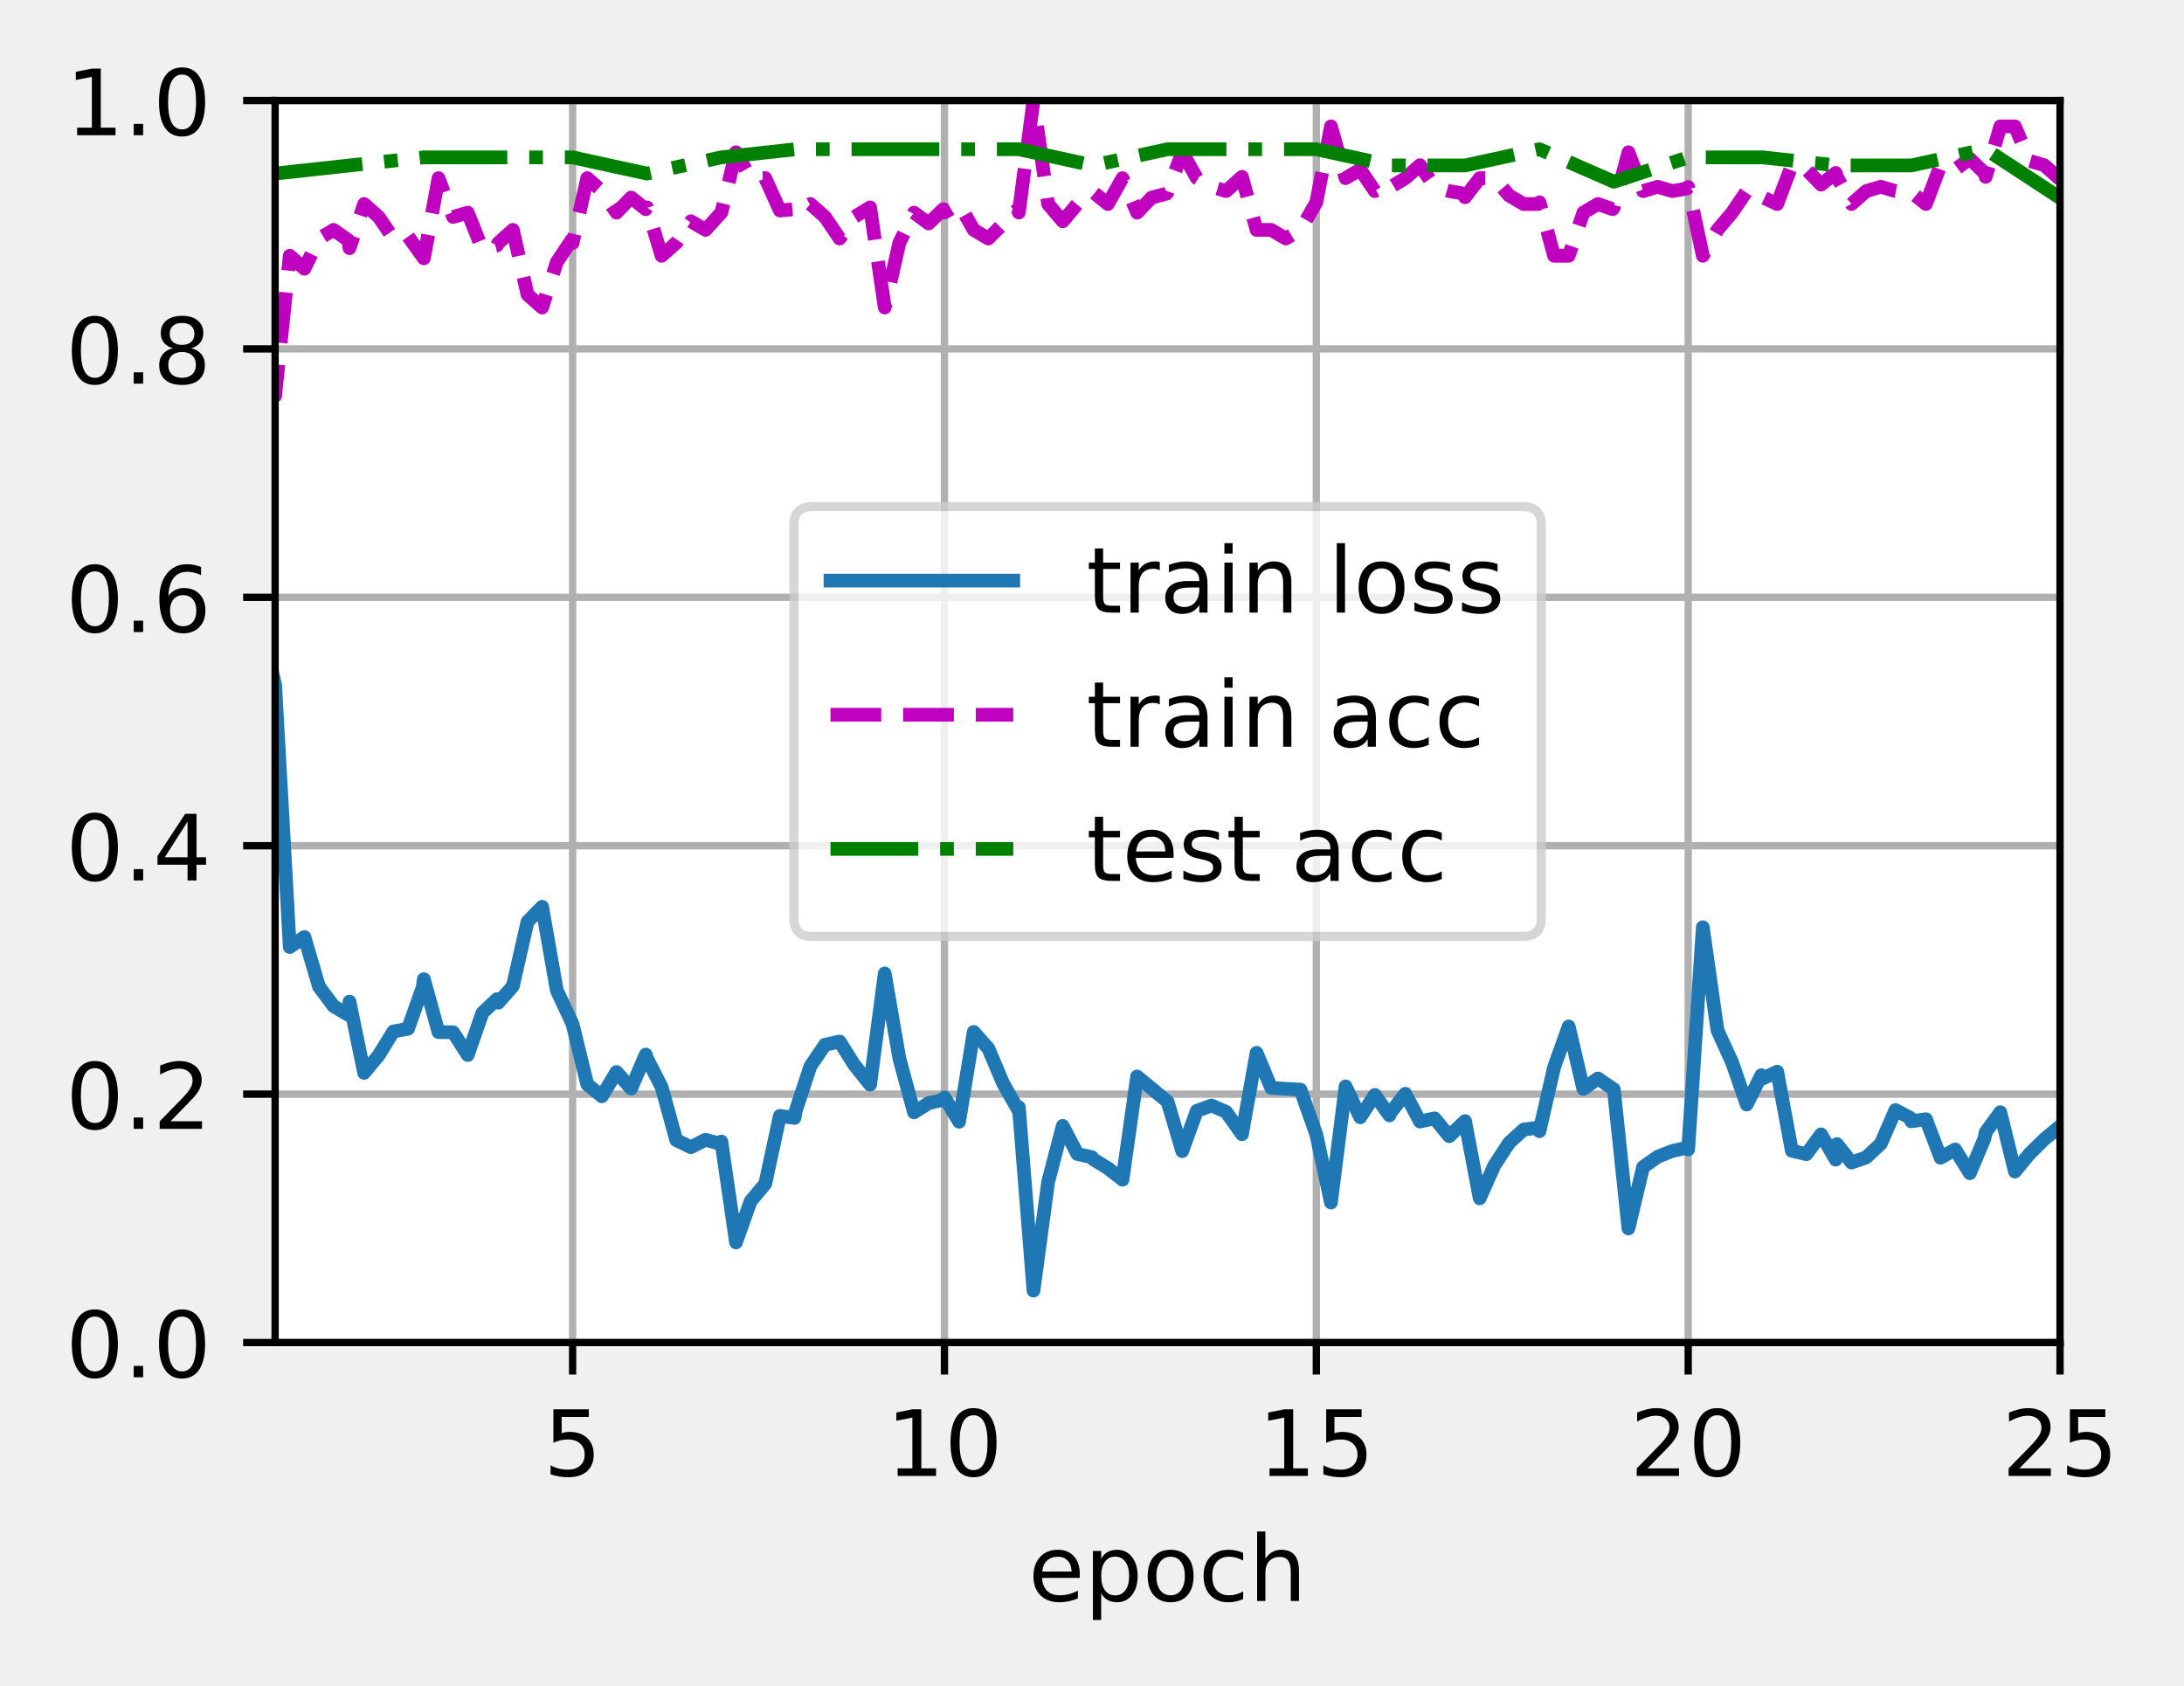
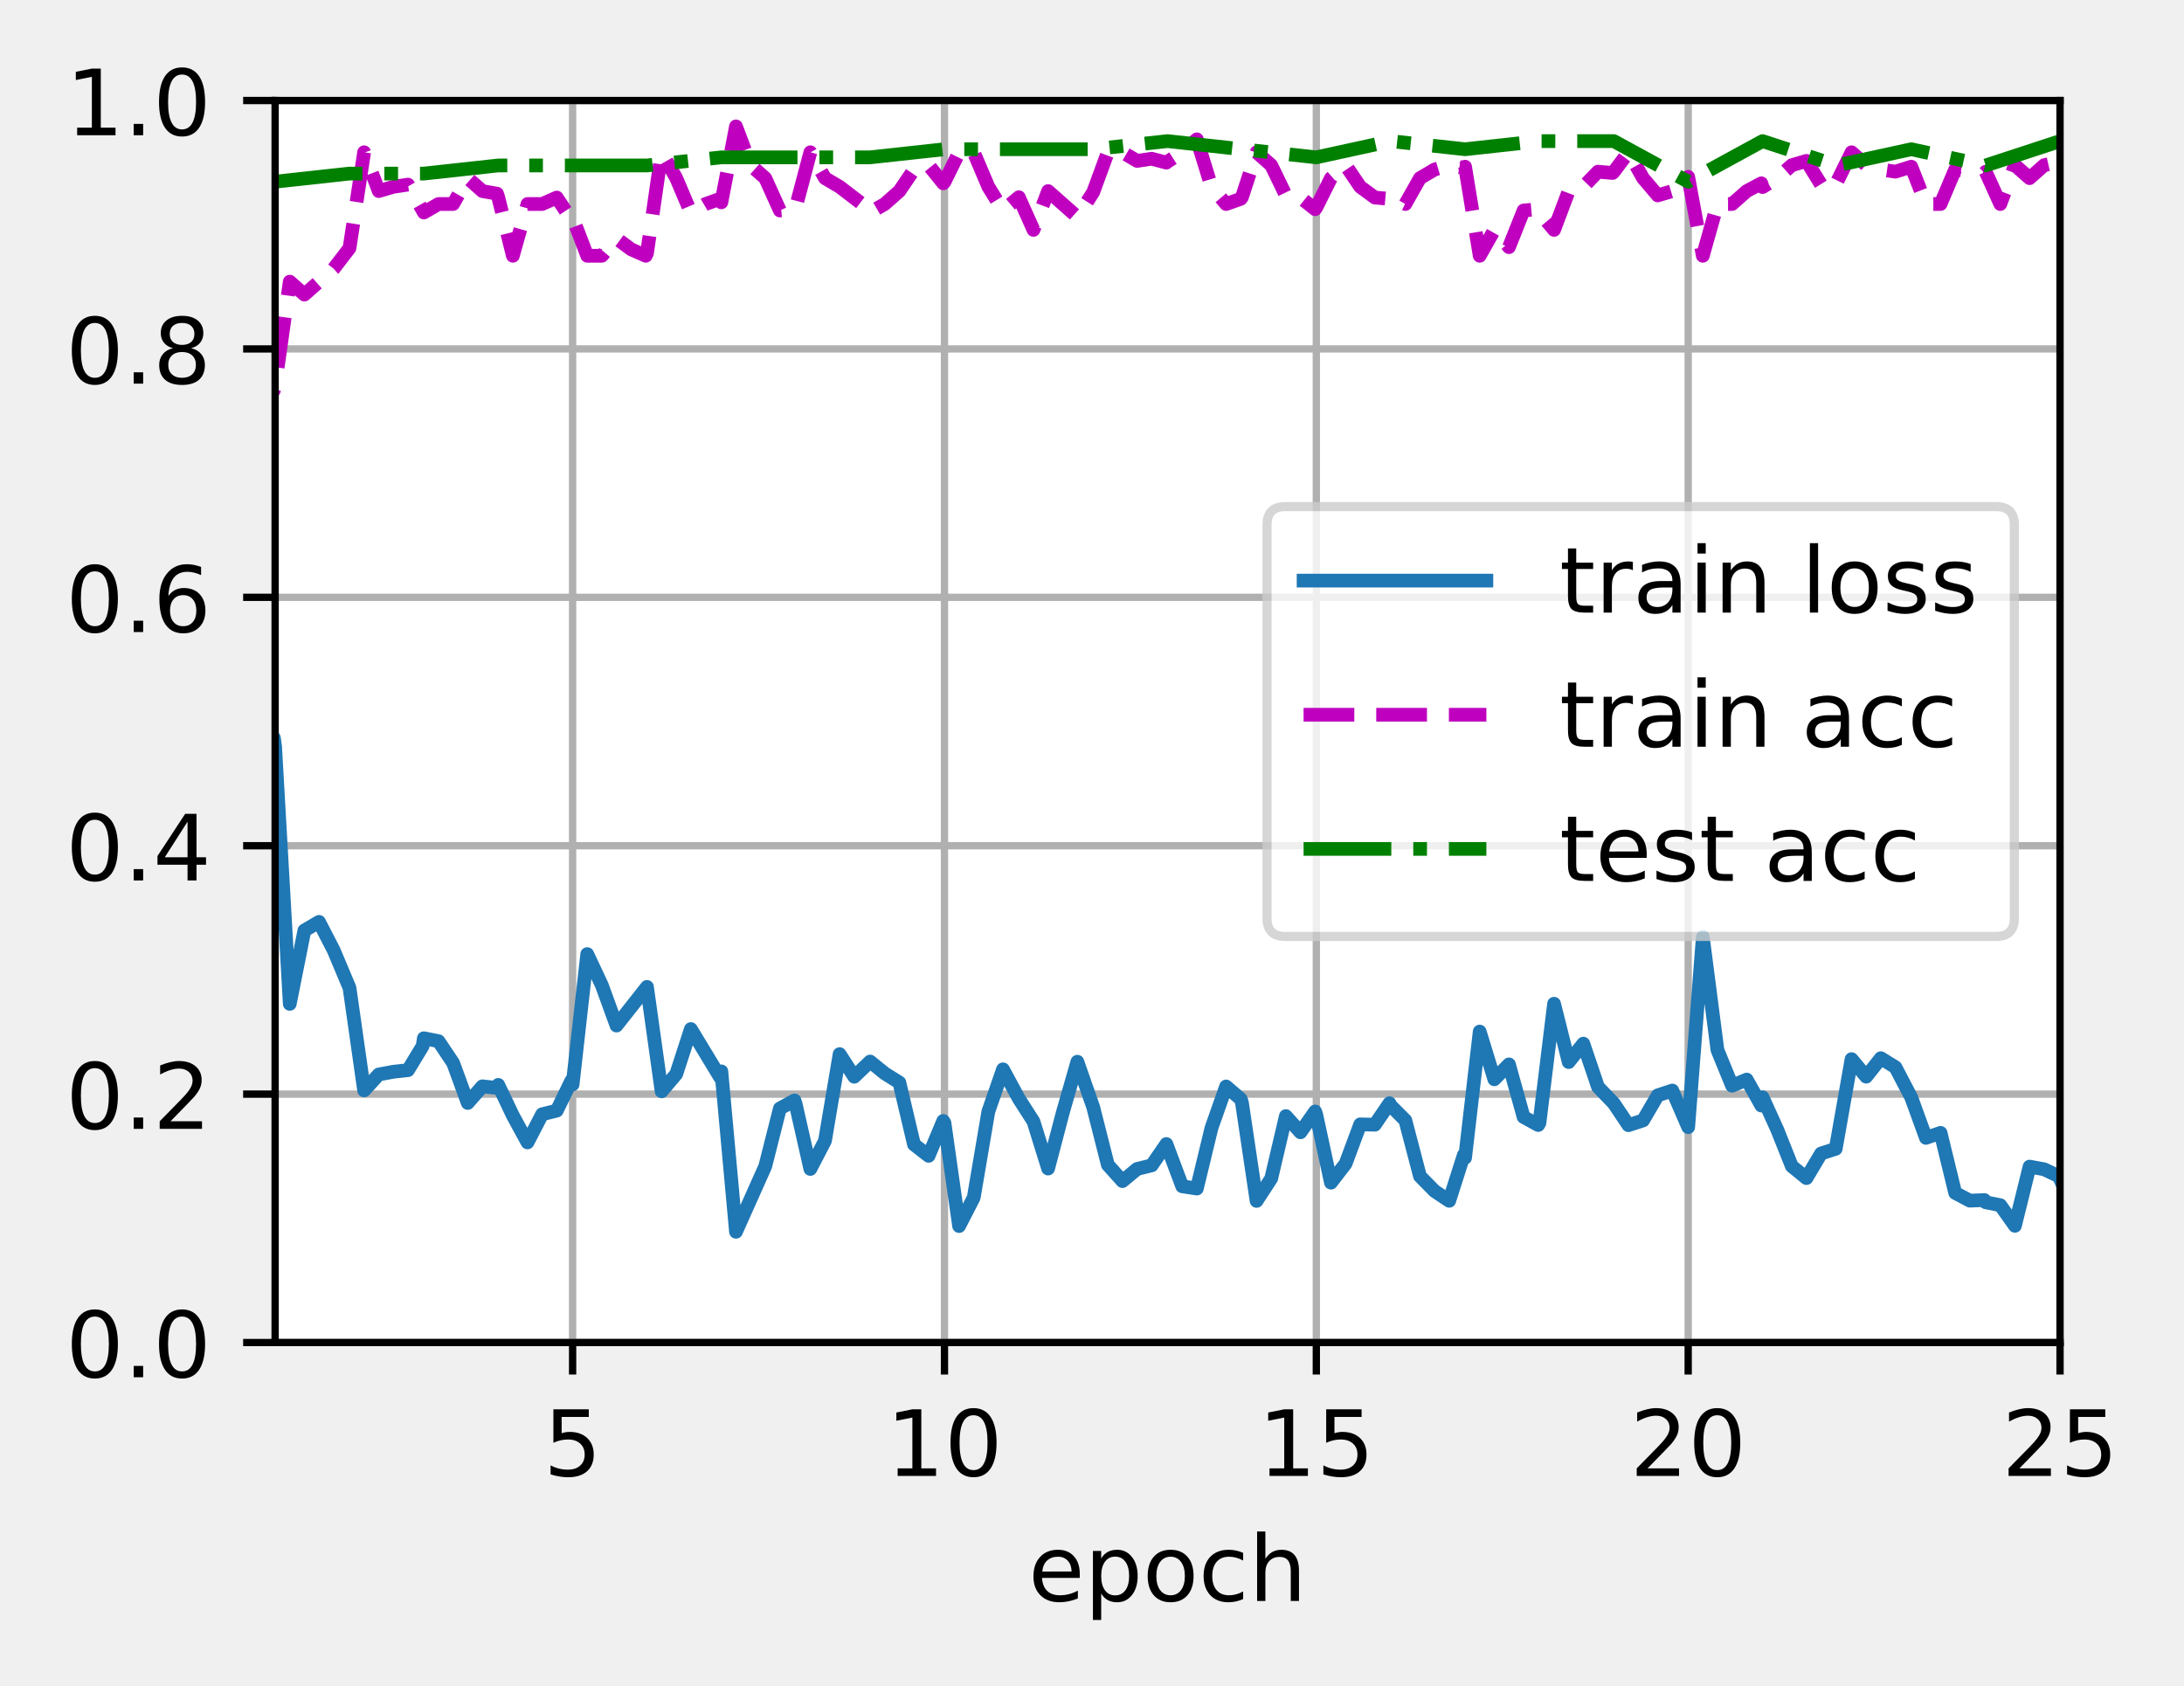
<svg xmlns="http://www.w3.org/2000/svg" xmlns:xlink="http://www.w3.org/1999/xlink" height="184.455pt" version="1.1" viewBox="0 0 238.966 184.455" width="238.966pt">
  <defs>
    <style type="text/css">*{stroke-linecap:butt;stroke-linejoin:round;}</style>
  </defs>
  <g id="figure_1">
    <g id="patch_1">
      <path d="M 0 184.455  L 238.966 184.455  L 238.966 -0  L 0 -0  z " style="fill:none;" />
    </g>
    <g id="axes_1">
      <g id="patch_2">
        <path d="M 30.103 146.899  L 225.403 146.899  L 225.403 10.999  L 30.103 10.999  z " style="fill:#ffffff;" />
      </g>
      <g id="matplotlib.axis_1">
        <g id="xtick_1">
          <g id="line2d_1">
-             <path clip-path="url(#p5c695748dc)" d="M 62.653 146.899  L 62.653 10.999  " style="fill:none;stroke:#b0b0b0;stroke-linecap:square;stroke-width:0.8;" />
+             <path clip-path="url(#pb4246e6ce4)" d="M 62.653 146.899  L 62.653 10.999  " style="fill:none;stroke:#b0b0b0;stroke-linecap:square;stroke-width:0.8;" />
          </g>
          <g id="line2d_2">
            <defs>
-               <path d="M 0 0  L 0 3.5  " id="mc277e2c620" style="stroke:#000000;stroke-width:0.8;" />
+               <path d="M 0 0  L 0 3.5  " id="mc4b4142584" style="stroke:#000000;stroke-width:0.8;" />
            </defs>
            <g>
-               <use style="stroke:#000000;stroke-width:0.8;" x="62.653" xlink:href="#mc277e2c620" y="146.899" />
+               <use style="stroke:#000000;stroke-width:0.8;" x="62.653" xlink:href="#mc4b4142584" y="146.899" />
            </g>
          </g>
          <g id="text_1">
            <g transform="translate(59.47187 161.4977)scale(0.1 -0.1)">
              <defs>
                <path d="M 691 4666  L 3169 4666  L 3169 4134  L 1269 4134  L 1269 2991  Q 1406 3038 1543 3061  Q 1681 3084 1819 3084  Q 2600 3084 3056 2656  Q 3513 2228 3513 1497  Q 3513 744 3044 326  Q 2575 -91 1722 -91  Q 1428 -91 1123 -41  Q 819 9 494 109  L 494 744  Q 775 591 1075 516  Q 1375 441 1709 441  Q 2250 441 2565 725  Q 2881 1009 2881 1497  Q 2881 1984 2565 2268  Q 2250 2553 1709 2553  Q 1456 2553 1204 2497  Q 953 2441 691 2322  L 691 4666  z " id="DejaVuSans-35" transform="scale(0.015625)" />
              </defs>
              <use xlink:href="#DejaVuSans-35" />
            </g>
          </g>
        </g>
        <g id="xtick_2">
          <g id="line2d_3">
-             <path clip-path="url(#p5c695748dc)" d="M 103.341 146.899  L 103.341 10.999  " style="fill:none;stroke:#b0b0b0;stroke-linecap:square;stroke-width:0.8;" />
+             <path clip-path="url(#pb4246e6ce4)" d="M 103.341 146.899  L 103.341 10.999  " style="fill:none;stroke:#b0b0b0;stroke-linecap:square;stroke-width:0.8;" />
          </g>
          <g id="line2d_4">
            <g>
-               <use style="stroke:#000000;stroke-width:0.8;" x="103.341" xlink:href="#mc277e2c620" y="146.899" />
+               <use style="stroke:#000000;stroke-width:0.8;" x="103.341" xlink:href="#mc4b4142584" y="146.899" />
            </g>
          </g>
          <g id="text_2">
            <g transform="translate(96.97813 161.4977)scale(0.1 -0.1)">
              <defs>
                <path d="M 794 531  L 1825 531  L 1825 4091  L 703 3866  L 703 4441  L 1819 4666  L 2450 4666  L 2450 531  L 3481 531  L 3481 0  L 794 0  L 794 531  z " id="DejaVuSans-31" transform="scale(0.015625)" />
                <path d="M 2034 4250  Q 1547 4250 1301 3770  Q 1056 3291 1056 2328  Q 1056 1369 1301 889  Q 1547 409 2034 409  Q 2525 409 2770 889  Q 3016 1369 3016 2328  Q 3016 3291 2770 3770  Q 2525 4250 2034 4250  z M 2034 4750  Q 2819 4750 3233 4129  Q 3647 3509 3647 2328  Q 3647 1150 3233 529  Q 2819 -91 2034 -91  Q 1250 -91 836 529  Q 422 1150 422 2328  Q 422 3509 836 4129  Q 1250 4750 2034 4750  z " id="DejaVuSans-30" transform="scale(0.015625)" />
              </defs>
              <use xlink:href="#DejaVuSans-31" />
              <use x="63.623" xlink:href="#DejaVuSans-30" />
            </g>
          </g>
        </g>
        <g id="xtick_3">
          <g id="line2d_5">
-             <path clip-path="url(#p5c695748dc)" d="M 144.028 146.899  L 144.028 10.999  " style="fill:none;stroke:#b0b0b0;stroke-linecap:square;stroke-width:0.8;" />
+             <path clip-path="url(#pb4246e6ce4)" d="M 144.028 146.899  L 144.028 10.999  " style="fill:none;stroke:#b0b0b0;stroke-linecap:square;stroke-width:0.8;" />
          </g>
          <g id="line2d_6">
            <g>
-               <use style="stroke:#000000;stroke-width:0.8;" x="144.028" xlink:href="#mc277e2c620" y="146.899" />
+               <use style="stroke:#000000;stroke-width:0.8;" x="144.028" xlink:href="#mc4b4142584" y="146.899" />
            </g>
          </g>
          <g id="text_3">
            <g transform="translate(137.6656 161.4977)scale(0.1 -0.1)">
              <use xlink:href="#DejaVuSans-31" />
              <use x="63.623" xlink:href="#DejaVuSans-35" />
            </g>
          </g>
        </g>
        <g id="xtick_4">
          <g id="line2d_7">
-             <path clip-path="url(#p5c695748dc)" d="M 184.716 146.899  L 184.716 10.999  " style="fill:none;stroke:#b0b0b0;stroke-linecap:square;stroke-width:0.8;" />
+             <path clip-path="url(#pb4246e6ce4)" d="M 184.716 146.899  L 184.716 10.999  " style="fill:none;stroke:#b0b0b0;stroke-linecap:square;stroke-width:0.8;" />
          </g>
          <g id="line2d_8">
            <g>
-               <use style="stroke:#000000;stroke-width:0.8;" x="184.716" xlink:href="#mc277e2c620" y="146.899" />
+               <use style="stroke:#000000;stroke-width:0.8;" x="184.716" xlink:href="#mc4b4142584" y="146.899" />
            </g>
          </g>
          <g id="text_4">
            <g transform="translate(178.3531 161.4977)scale(0.1 -0.1)">
              <defs>
                <path d="M 1228 531  L 3431 531  L 3431 0  L 469 0  L 469 531  Q 828 903 1448 1529  Q 2069 2156 2228 2338  Q 2531 2678 2651 2914  Q 2772 3150 2772 3378  Q 2772 3750 2511 3984  Q 2250 4219 1831 4219  Q 1534 4219 1204 4116  Q 875 4013 500 3803  L 500 4441  Q 881 4594 1212 4672  Q 1544 4750 1819 4750  Q 2544 4750 2975 4387  Q 3406 4025 3406 3419  Q 3406 3131 3298 2873  Q 3191 2616 2906 2266  Q 2828 2175 2409 1742  Q 1991 1309 1228 531  z " id="DejaVuSans-32" transform="scale(0.015625)" />
              </defs>
              <use xlink:href="#DejaVuSans-32" />
              <use x="63.623" xlink:href="#DejaVuSans-30" />
            </g>
          </g>
        </g>
        <g id="xtick_5">
          <g id="line2d_9">
-             <path clip-path="url(#p5c695748dc)" d="M 225.403 146.899  L 225.403 10.999  " style="fill:none;stroke:#b0b0b0;stroke-linecap:square;stroke-width:0.8;" />
+             <path clip-path="url(#pb4246e6ce4)" d="M 225.403 146.899  L 225.403 10.999  " style="fill:none;stroke:#b0b0b0;stroke-linecap:square;stroke-width:0.8;" />
          </g>
          <g id="line2d_10">
            <g>
-               <use style="stroke:#000000;stroke-width:0.8;" x="225.403" xlink:href="#mc277e2c620" y="146.899" />
+               <use style="stroke:#000000;stroke-width:0.8;" x="225.403" xlink:href="#mc4b4142584" y="146.899" />
            </g>
          </g>
          <g id="text_5">
            <g transform="translate(219.0406 161.4977)scale(0.1 -0.1)">
              <use xlink:href="#DejaVuSans-32" />
              <use x="63.623" xlink:href="#DejaVuSans-35" />
            </g>
          </g>
        </g>
        <g id="text_6">
          <g transform="translate(112.525 175.1758)scale(0.1 -0.1)">
            <defs>
              <path d="M 3597 1894  L 3597 1613  L 953 1613  Q 991 1019 1311 708  Q 1631 397 2203 397  Q 2534 397 2845 478  Q 3156 559 3463 722  L 3463 178  Q 3153 47 2828 -22  Q 2503 -91 2169 -91  Q 1331 -91 842 396  Q 353 884 353 1716  Q 353 2575 817 3079  Q 1281 3584 2069 3584  Q 2775 3584 3186 3129  Q 3597 2675 3597 1894  z M 3022 2063  Q 3016 2534 2758 2815  Q 2500 3097 2075 3097  Q 1594 3097 1305 2825  Q 1016 2553 972 2059  L 3022 2063  z " id="DejaVuSans-65" transform="scale(0.015625)" />
              <path d="M 1159 525  L 1159 -1331  L 581 -1331  L 581 3500  L 1159 3500  L 1159 2969  Q 1341 3281 1617 3432  Q 1894 3584 2278 3584  Q 2916 3584 3314 3078  Q 3713 2572 3713 1747  Q 3713 922 3314 415  Q 2916 -91 2278 -91  Q 1894 -91 1617 61  Q 1341 213 1159 525  z M 3116 1747  Q 3116 2381 2855 2742  Q 2594 3103 2138 3103  Q 1681 3103 1420 2742  Q 1159 2381 1159 1747  Q 1159 1113 1420 752  Q 1681 391 2138 391  Q 2594 391 2855 752  Q 3116 1113 3116 1747  z " id="DejaVuSans-70" transform="scale(0.015625)" />
              <path d="M 1959 3097  Q 1497 3097 1228 2736  Q 959 2375 959 1747  Q 959 1119 1226 758  Q 1494 397 1959 397  Q 2419 397 2687 759  Q 2956 1122 2956 1747  Q 2956 2369 2687 2733  Q 2419 3097 1959 3097  z M 1959 3584  Q 2709 3584 3137 3096  Q 3566 2609 3566 1747  Q 3566 888 3137 398  Q 2709 -91 1959 -91  Q 1206 -91 779 398  Q 353 888 353 1747  Q 353 2609 779 3096  Q 1206 3584 1959 3584  z " id="DejaVuSans-6f" transform="scale(0.015625)" />
              <path d="M 3122 3366  L 3122 2828  Q 2878 2963 2633 3030  Q 2388 3097 2138 3097  Q 1578 3097 1268 2742  Q 959 2388 959 1747  Q 959 1106 1268 751  Q 1578 397 2138 397  Q 2388 397 2633 464  Q 2878 531 3122 666  L 3122 134  Q 2881 22 2623 -34  Q 2366 -91 2075 -91  Q 1284 -91 818 406  Q 353 903 353 1747  Q 353 2603 823 3093  Q 1294 3584 2113 3584  Q 2378 3584 2631 3529  Q 2884 3475 3122 3366  z " id="DejaVuSans-63" transform="scale(0.015625)" />
              <path d="M 3513 2113  L 3513 0  L 2938 0  L 2938 2094  Q 2938 2591 2744 2837  Q 2550 3084 2163 3084  Q 1697 3084 1428 2787  Q 1159 2491 1159 1978  L 1159 0  L 581 0  L 581 4863  L 1159 4863  L 1159 2956  Q 1366 3272 1645 3428  Q 1925 3584 2291 3584  Q 2894 3584 3203 3211  Q 3513 2838 3513 2113  z " id="DejaVuSans-68" transform="scale(0.015625)" />
            </defs>
            <use xlink:href="#DejaVuSans-65" />
            <use x="61.523" xlink:href="#DejaVuSans-70" />
            <use x="125" xlink:href="#DejaVuSans-6f" />
            <use x="186.182" xlink:href="#DejaVuSans-63" />
            <use x="241.162" xlink:href="#DejaVuSans-68" />
          </g>
        </g>
      </g>
      <g id="matplotlib.axis_2">
        <g id="ytick_1">
          <g id="line2d_11">
-             <path clip-path="url(#p5c695748dc)" d="M 30.103 146.899  L 225.403 146.899  " style="fill:none;stroke:#b0b0b0;stroke-linecap:square;stroke-width:0.8;" />
+             <path clip-path="url(#pb4246e6ce4)" d="M 30.103 146.899  L 225.403 146.899  " style="fill:none;stroke:#b0b0b0;stroke-linecap:square;stroke-width:0.8;" />
          </g>
          <g id="line2d_12">
            <defs>
-               <path d="M 0 0  L -3.5 0  " id="mee86f08550" style="stroke:#000000;stroke-width:0.8;" />
+               <path d="M 0 0  L -3.5 0  " id="m060185fc22" style="stroke:#000000;stroke-width:0.8;" />
            </defs>
            <g>
-               <use style="stroke:#000000;stroke-width:0.8;" x="30.103" xlink:href="#mee86f08550" y="146.899" />
+               <use style="stroke:#000000;stroke-width:0.8;" x="30.103" xlink:href="#m060185fc22" y="146.899" />
            </g>
          </g>
          <g id="text_7">
            <g transform="translate(7.2 150.6984)scale(0.1 -0.1)">
              <defs>
                <path d="M 684 794  L 1344 794  L 1344 0  L 684 0  L 684 794  z " id="DejaVuSans-2e" transform="scale(0.015625)" />
              </defs>
              <use xlink:href="#DejaVuSans-30" />
              <use x="63.623" xlink:href="#DejaVuSans-2e" />
              <use x="95.41" xlink:href="#DejaVuSans-30" />
            </g>
          </g>
        </g>
        <g id="ytick_2">
          <g id="line2d_13">
-             <path clip-path="url(#p5c695748dc)" d="M 30.103 119.719  L 225.403 119.719  " style="fill:none;stroke:#b0b0b0;stroke-linecap:square;stroke-width:0.8;" />
+             <path clip-path="url(#pb4246e6ce4)" d="M 30.103 119.719  L 225.403 119.719  " style="fill:none;stroke:#b0b0b0;stroke-linecap:square;stroke-width:0.8;" />
          </g>
          <g id="line2d_14">
            <g>
-               <use style="stroke:#000000;stroke-width:0.8;" x="30.103" xlink:href="#mee86f08550" y="119.719" />
+               <use style="stroke:#000000;stroke-width:0.8;" x="30.103" xlink:href="#m060185fc22" y="119.719" />
            </g>
          </g>
          <g id="text_8">
            <g transform="translate(7.2 123.5184)scale(0.1 -0.1)">
              <use xlink:href="#DejaVuSans-30" />
              <use x="63.623" xlink:href="#DejaVuSans-2e" />
              <use x="95.41" xlink:href="#DejaVuSans-32" />
            </g>
          </g>
        </g>
        <g id="ytick_3">
          <g id="line2d_15">
-             <path clip-path="url(#p5c695748dc)" d="M 30.103 92.539  L 225.403 92.539  " style="fill:none;stroke:#b0b0b0;stroke-linecap:square;stroke-width:0.8;" />
+             <path clip-path="url(#pb4246e6ce4)" d="M 30.103 92.539  L 225.403 92.539  " style="fill:none;stroke:#b0b0b0;stroke-linecap:square;stroke-width:0.8;" />
          </g>
          <g id="line2d_16">
            <g>
-               <use style="stroke:#000000;stroke-width:0.8;" x="30.103" xlink:href="#mee86f08550" y="92.539" />
+               <use style="stroke:#000000;stroke-width:0.8;" x="30.103" xlink:href="#m060185fc22" y="92.539" />
            </g>
          </g>
          <g id="text_9">
            <g transform="translate(7.2 96.33844)scale(0.1 -0.1)">
              <defs>
                <path d="M 2419 4116  L 825 1625  L 2419 1625  L 2419 4116  z M 2253 4666  L 3047 4666  L 3047 1625  L 3713 1625  L 3713 1100  L 3047 1100  L 3047 0  L 2419 0  L 2419 1100  L 313 1100  L 313 1709  L 2253 4666  z " id="DejaVuSans-34" transform="scale(0.015625)" />
              </defs>
              <use xlink:href="#DejaVuSans-30" />
              <use x="63.623" xlink:href="#DejaVuSans-2e" />
              <use x="95.41" xlink:href="#DejaVuSans-34" />
            </g>
          </g>
        </g>
        <g id="ytick_4">
          <g id="line2d_17">
-             <path clip-path="url(#p5c695748dc)" d="M 30.103 65.359  L 225.403 65.359  " style="fill:none;stroke:#b0b0b0;stroke-linecap:square;stroke-width:0.8;" />
+             <path clip-path="url(#pb4246e6ce4)" d="M 30.103 65.359  L 225.403 65.359  " style="fill:none;stroke:#b0b0b0;stroke-linecap:square;stroke-width:0.8;" />
          </g>
          <g id="line2d_18">
            <g>
-               <use style="stroke:#000000;stroke-width:0.8;" x="30.103" xlink:href="#mee86f08550" y="65.359" />
+               <use style="stroke:#000000;stroke-width:0.8;" x="30.103" xlink:href="#m060185fc22" y="65.359" />
            </g>
          </g>
          <g id="text_10">
            <g transform="translate(7.2 69.15844)scale(0.1 -0.1)">
              <defs>
                <path d="M 2113 2584  Q 1688 2584 1439 2293  Q 1191 2003 1191 1497  Q 1191 994 1439 701  Q 1688 409 2113 409  Q 2538 409 2786 701  Q 3034 994 3034 1497  Q 3034 2003 2786 2293  Q 2538 2584 2113 2584  z M 3366 4563  L 3366 3988  Q 3128 4100 2886 4159  Q 2644 4219 2406 4219  Q 1781 4219 1451 3797  Q 1122 3375 1075 2522  Q 1259 2794 1537 2939  Q 1816 3084 2150 3084  Q 2853 3084 3261 2657  Q 3669 2231 3669 1497  Q 3669 778 3244 343  Q 2819 -91 2113 -91  Q 1303 -91 875 529  Q 447 1150 447 2328  Q 447 3434 972 4092  Q 1497 4750 2381 4750  Q 2619 4750 2861 4703  Q 3103 4656 3366 4563  z " id="DejaVuSans-36" transform="scale(0.015625)" />
              </defs>
              <use xlink:href="#DejaVuSans-30" />
              <use x="63.623" xlink:href="#DejaVuSans-2e" />
              <use x="95.41" xlink:href="#DejaVuSans-36" />
            </g>
          </g>
        </g>
        <g id="ytick_5">
          <g id="line2d_19">
-             <path clip-path="url(#p5c695748dc)" d="M 30.103 38.179  L 225.403 38.179  " style="fill:none;stroke:#b0b0b0;stroke-linecap:square;stroke-width:0.8;" />
+             <path clip-path="url(#pb4246e6ce4)" d="M 30.103 38.179  L 225.403 38.179  " style="fill:none;stroke:#b0b0b0;stroke-linecap:square;stroke-width:0.8;" />
          </g>
          <g id="line2d_20">
            <g>
-               <use style="stroke:#000000;stroke-width:0.8;" x="30.103" xlink:href="#mee86f08550" y="38.179" />
+               <use style="stroke:#000000;stroke-width:0.8;" x="30.103" xlink:href="#m060185fc22" y="38.179" />
            </g>
          </g>
          <g id="text_11">
            <g transform="translate(7.2 41.97844)scale(0.1 -0.1)">
              <defs>
                <path d="M 2034 2216  Q 1584 2216 1326 1975  Q 1069 1734 1069 1313  Q 1069 891 1326 650  Q 1584 409 2034 409  Q 2484 409 2743 651  Q 3003 894 3003 1313  Q 3003 1734 2745 1975  Q 2488 2216 2034 2216  z M 1403 2484  Q 997 2584 770 2862  Q 544 3141 544 3541  Q 544 4100 942 4425  Q 1341 4750 2034 4750  Q 2731 4750 3128 4425  Q 3525 4100 3525 3541  Q 3525 3141 3298 2862  Q 3072 2584 2669 2484  Q 3125 2378 3379 2068  Q 3634 1759 3634 1313  Q 3634 634 3220 271  Q 2806 -91 2034 -91  Q 1263 -91 848 271  Q 434 634 434 1313  Q 434 1759 690 2068  Q 947 2378 1403 2484  z M 1172 3481  Q 1172 3119 1398 2916  Q 1625 2713 2034 2713  Q 2441 2713 2670 2916  Q 2900 3119 2900 3481  Q 2900 3844 2670 4047  Q 2441 4250 2034 4250  Q 1625 4250 1398 4047  Q 1172 3844 1172 3481  z " id="DejaVuSans-38" transform="scale(0.015625)" />
              </defs>
              <use xlink:href="#DejaVuSans-30" />
              <use x="63.623" xlink:href="#DejaVuSans-2e" />
              <use x="95.41" xlink:href="#DejaVuSans-38" />
            </g>
          </g>
        </g>
        <g id="ytick_6">
          <g id="line2d_21">
-             <path clip-path="url(#p5c695748dc)" d="M 30.103 10.999  L 225.403 10.999  " style="fill:none;stroke:#b0b0b0;stroke-linecap:square;stroke-width:0.8;" />
+             <path clip-path="url(#pb4246e6ce4)" d="M 30.103 10.999  L 225.403 10.999  " style="fill:none;stroke:#b0b0b0;stroke-linecap:square;stroke-width:0.8;" />
          </g>
          <g id="line2d_22">
            <g>
-               <use style="stroke:#000000;stroke-width:0.8;" x="30.103" xlink:href="#mee86f08550" y="10.999" />
+               <use style="stroke:#000000;stroke-width:0.8;" x="30.103" xlink:href="#m060185fc22" y="10.999" />
            </g>
          </g>
          <g id="text_12">
            <g transform="translate(7.2 14.79844)scale(0.1 -0.1)">
              <use xlink:href="#DejaVuSans-31" />
              <use x="63.623" xlink:href="#DejaVuSans-2e" />
              <use x="95.41" xlink:href="#DejaVuSans-30" />
            </g>
          </g>
        </g>
      </g>
      <g id="line2d_23">
-         <path clip-path="url(#p5c695748dc)" d="M 23.604 -1  L 25.167 39.97  L 26.768 57.807  L 28.369 67.663  L 30.103 74.924  L 31.704 103.622  L 33.305 102.53  L 34.906 107.963  L 36.506 110.101  L 38.107 111.041  L 38.241 109.601  L 39.841 117.393  L 41.442 115.463  L 43.043 112.863  L 44.644 112.566  L 46.245 108.051  L 46.378 107.141  L 47.979 112.93  L 49.58 112.951  L 51.181 115.438  L 52.781 110.835  L 54.382 109.322  L 54.516 109.716  L 56.116 107.906  L 57.717 100.857  L 59.318 99.221  L 60.919 108.351  L 62.653 112.071  L 64.254 118.647  L 65.855 119.955  L 67.456 117.295  L 69.056 119.112  L 70.657 115.39  L 70.791 115.813  L 72.391 118.944  L 73.992 124.743  L 75.593 125.525  L 77.194 124.71  L 78.795 125.158  L 78.928 124.906  L 80.529 135.944  L 82.13 131.44  L 83.731 129.528  L 85.331 122.101  L 86.932 122.324  L 87.066 121.55  L 88.666 116.677  L 90.267 114.317  L 91.868 113.966  L 93.469 116.514  L 95.203 118.678  L 96.804 106.515  L 98.405 115.817  L 100.006 121.713  L 101.606 120.704  L 103.207 120.337  L 103.341 120.08  L 104.941 122.736  L 106.542 112.915  L 108.143 114.723  L 109.744 118.513  L 111.345 121.352  L 111.478 121.147  L 113.079 141.214  L 114.68 129.352  L 116.281 123.195  L 117.881 126.266  L 119.482 126.62  L 119.616 126.844  L 121.216 127.824  L 122.817 129.08  L 124.418 117.789  L 127.753 120.549  L 129.354 125.953  L 130.955 121.547  L 132.556 120.964  L 134.156 121.658  L 135.891 124.106  L 137.491 115.199  L 139.092 119.042  L 142.294 119.229  L 144.028 124.15  L 145.629 131.581  L 147.23 118.874  L 148.831 122.252  L 150.431 119.809  L 152.032 122.045  L 152.166 121.73  L 153.766 119.681  L 155.367 122.717  L 156.968 122.373  L 158.569 124.325  L 160.303 122.669  L 161.904 131.12  L 163.505 127.522  L 165.106 125.068  L 166.706 123.6  L 168.307 123.389  L 168.441 123.774  L 170.041 116.782  L 171.642 112.316  L 173.243 119.151  L 174.844 118.008  L 176.578 119.2  L 178.179 134.414  L 179.78 127.705  L 181.381 126.575  L 182.981 125.936  L 184.582 125.589  L 184.716 125.763  L 186.316 101.46  L 187.917 112.732  L 189.518 116.234  L 191.119 120.857  L 192.72 117.651  L 192.853 118.017  L 194.454 117.266  L 196.055 125.919  L 197.656 126.288  L 199.256 124.121  L 200.857 126.884  L 200.991 125.191  L 202.591 127.206  L 204.192 126.644  L 205.793 125.141  L 207.394 121.465  L 208.995 122.305  L 209.128 122.695  L 210.729 122.463  L 212.33 126.677  L 213.931 125.776  L 215.531 128.375  L 217.132 124.574  L 217.266 123.893  L 218.866 121.699  L 220.467 128.189  L 222.068 126.247  L 223.669 124.671  L 225.27 123.343  L 225.403 123.676  L 225.403 123.676  " style="fill:none;stroke:#1f77b4;stroke-linecap:square;stroke-width:1.5;" />
+         <path clip-path="url(#pb4246e6ce4)" d="M 23.566 47.747  L 25.167 67.584  L 26.768 70.607  L 28.369 78.818  L 29.97 80.745  L 30.103 81.711  L 31.704 109.844  L 33.305 101.814  L 34.906 100.872  L 36.506 103.967  L 38.241 108.086  L 39.841 119.308  L 41.442 117.57  L 43.043 117.27  L 44.644 117.097  L 46.245 114.454  L 46.378 113.606  L 47.979 113.924  L 49.58 116.309  L 51.181 120.688  L 52.781 118.865  L 54.382 119.04  L 54.516 118.708  L 56.116 122.064  L 57.717 125.003  L 59.318 121.921  L 60.919 121.526  L 62.52 118.242  L 62.653 118.663  L 64.254 104.396  L 65.855 107.815  L 67.456 112.216  L 70.791 107.987  L 72.391 119.414  L 73.992 117.523  L 75.593 112.599  L 78.795 117.885  L 78.928 117.23  L 80.529 134.78  L 83.731 127.616  L 85.331 121.291  L 86.932 120.411  L 87.066 120.838  L 88.666 127.906  L 90.267 124.824  L 91.868 115.343  L 93.469 117.816  L 95.203 116.153  L 96.804 117.449  L 98.405 118.452  L 100.006 125.225  L 101.606 126.47  L 103.207 122.655  L 103.341 122.87  L 104.941 134.155  L 106.542 131.038  L 108.143 121.621  L 109.744 117.006  L 111.478 120.215  L 113.079 122.712  L 114.68 127.861  L 116.281 121.76  L 117.881 116.175  L 119.616 121.148  L 121.216 127.457  L 122.817 129.237  L 124.418 127.908  L 126.019 127.511  L 127.62 125.179  L 129.354 129.806  L 130.955 130.051  L 132.556 123.421  L 134.156 118.881  L 135.757 120.26  L 135.891 120.664  L 137.491 131.404  L 139.092 128.949  L 140.693 122.123  L 142.294 123.896  L 143.895 121.618  L 144.028 122.008  L 145.629 129.409  L 147.23 127.329  L 148.831 123.028  L 150.431 123.064  L 152.032 120.715  L 152.166 120.98  L 153.766 122.584  L 155.367 128.696  L 156.968 130.325  L 158.569 131.39  L 160.17 126.378  L 160.303 126.689  L 161.904 112.874  L 163.505 118.094  L 165.106 116.466  L 166.706 122.22  L 168.307 123.098  L 168.441 122.87  L 170.041 109.83  L 171.642 116.212  L 173.243 114.196  L 174.844 118.923  L 176.578 120.732  L 178.179 123.119  L 179.78 122.595  L 181.381 119.856  L 182.981 119.326  L 184.716 123.332  L 186.316 102.527  L 187.917 114.892  L 189.518 118.799  L 191.119 118.128  L 192.72 120.97  L 192.853 120.063  L 194.454 123.588  L 196.055 127.604  L 197.656 128.907  L 199.256 126.217  L 200.857 125.701  L 202.591 115.891  L 204.192 117.81  L 205.793 115.787  L 207.394 116.778  L 209.128 120.096  L 210.729 124.506  L 212.33 123.957  L 213.931 130.527  L 215.531 131.376  L 217.132 131.312  L 217.266 131.552  L 218.866 131.871  L 220.467 134.13  L 222.068 127.65  L 223.669 127.943  L 225.27 128.704  L 225.403 128.998  L 225.403 128.998  " style="fill:none;stroke:#1f77b4;stroke-linecap:square;stroke-width:1.5;" />
      </g>
      <g id="line2d_24">
-         <path clip-path="url(#p5c695748dc)" d="M 23.566 76.118  L 25.167 56.299  L 26.768 50.637  L 28.369 47.098  L 29.97 43.275  L 30.103 43.303  L 31.704 27.987  L 33.305 29.402  L 34.906 26.099  L 36.506 25.155  L 38.107 26.288  L 38.241 27.151  L 39.841 22.324  L 41.442 23.74  L 43.043 26.099  L 44.644 25.863  L 46.378 28.265  L 47.979 19.493  L 49.58 23.74  L 51.181 23.268  L 52.781 27.279  L 54.382 26.854  L 54.516 26.594  L 56.116 25.155  L 57.717 32.234  L 59.318 33.649  L 60.919 28.695  L 62.52 26.288  L 62.653 26.594  L 64.254 19.493  L 65.855 20.909  L 67.456 23.268  L 69.056 21.616  L 70.657 22.89  L 70.791 22.696  L 72.391 27.987  L 73.992 26.571  L 75.593 24.212  L 77.194 25.155  L 78.928 23.252  L 80.529 16.662  L 82.13 19.493  L 83.731 19.493  L 85.331 23.032  L 86.932 22.89  L 87.066 23.252  L 88.666 22.324  L 90.267 23.74  L 91.868 26.099  L 93.469 23.74  L 95.203 22.696  L 96.804 33.649  L 98.405 26.571  L 100.006 23.268  L 101.606 24.448  L 103.207 22.89  L 103.341 23.252  L 104.941 22.324  L 106.542 25.155  L 108.143 26.099  L 111.345 22.89  L 111.478 23.252  L 113.079 10.999  L 114.68 22.324  L 116.281 24.212  L 117.881 22.324  L 119.616 21.025  L 121.216 22.324  L 122.817 19.493  L 124.418 23.268  L 126.019 21.616  L 127.62 21.192  L 127.753 21.025  L 129.354 16.662  L 130.955 19.493  L 132.556 20.437  L 134.156 20.909  L 135.891 19.354  L 137.491 25.155  L 139.092 25.155  L 140.693 26.099  L 142.294 25.155  L 144.028 22.139  L 145.629 13.83  L 147.23 19.493  L 148.831 18.549  L 150.431 20.909  L 152.032 20.059  L 152.166 20.468  L 153.766 19.493  L 155.367 18.077  L 156.968 20.437  L 158.569 20.909  L 160.17 21.192  L 160.303 21.582  L 161.904 19.493  L 163.505 19.493  L 165.106 21.38  L 166.706 22.324  L 168.307 22.324  L 168.441 22.139  L 170.041 27.987  L 171.642 27.987  L 173.243 23.268  L 174.844 22.324  L 176.445 22.89  L 176.578 22.696  L 178.179 16.662  L 179.78 20.909  L 181.381 20.437  L 182.981 20.909  L 184.582 20.625  L 184.716 20.468  L 186.316 27.987  L 187.917 25.155  L 189.518 23.268  L 191.119 20.909  L 192.72 21.758  L 192.853 21.582  L 194.454 22.324  L 196.055 18.077  L 197.656 18.549  L 199.256 20.201  L 200.857 18.927  L 200.991 19.354  L 202.591 22.324  L 204.192 20.909  L 205.793 20.437  L 207.394 20.909  L 208.995 21.192  L 209.128 21.025  L 210.729 22.324  L 212.33 18.077  L 213.931 18.549  L 215.531 17.37  L 217.132 18.927  L 217.266 19.354  L 218.866 13.83  L 220.467 13.83  L 222.068 17.605  L 223.669 18.077  L 225.27 19.493  L 225.403 19.354  L 225.403 19.354  " style="fill:none;stroke:#bf00bf;stroke-dasharray:5.55,2.4;stroke-dashoffset:0;stroke-width:1.5;" />
+         <path clip-path="url(#pb4246e6ce4)" d="M 23.566 67.624  L 25.167 49.221  L 26.768 50.637  L 28.369 44.974  L 29.97 42.709  L 30.103 42.189  L 31.704 30.818  L 33.305 32.234  L 36.506 29.402  L 38.241 27.151  L 39.841 16.662  L 41.442 20.909  L 43.043 20.437  L 44.644 20.201  L 46.378 23.252  L 47.979 22.324  L 49.58 22.324  L 51.181 19.493  L 52.781 20.909  L 54.382 21.192  L 54.516 21.582  L 56.116 27.987  L 57.717 22.324  L 59.318 22.324  L 60.919 21.616  L 62.52 24.023  L 62.653 23.809  L 64.254 27.987  L 65.855 27.987  L 67.456 26.099  L 69.056 27.279  L 70.657 27.987  L 70.791 27.708  L 72.391 16.662  L 73.992 19.493  L 75.593 23.268  L 77.194 22.324  L 78.795 21.758  L 78.928 22.139  L 80.529 13.83  L 82.13 18.077  L 83.731 19.493  L 85.331 23.032  L 86.932 22.89  L 87.066 22.696  L 88.666 16.662  L 90.267 19.493  L 91.868 20.437  L 95.07 22.89  L 95.203 23.252  L 96.804 22.324  L 98.405 20.909  L 100.006 18.549  L 101.606 18.077  L 103.207 20.059  L 103.341 19.911  L 104.941 16.662  L 106.542 16.662  L 108.143 20.437  L 109.744 23.032  L 111.478 21.582  L 113.079 25.155  L 114.68 20.909  L 117.881 23.74  L 119.616 21.025  L 121.216 16.662  L 122.817 16.662  L 124.418 17.605  L 126.019 17.37  L 127.62 17.794  L 127.753 17.683  L 129.354 16.662  L 130.955 15.246  L 132.556 20.437  L 134.156 22.324  L 135.757 21.758  L 135.891 21.582  L 137.491 16.662  L 139.092 18.077  L 140.693 21.38  L 142.294 21.616  L 143.895 22.89  L 144.028 22.696  L 145.629 19.493  L 147.23 18.077  L 148.831 20.437  L 150.431 21.616  L 152.032 21.758  L 152.166 21.582  L 153.766 22.324  L 155.367 19.493  L 156.968 18.549  L 158.569 18.077  L 160.17 18.36  L 160.303 18.24  L 161.904 27.987  L 163.505 25.155  L 165.106 27.043  L 166.706 23.032  L 168.307 22.89  L 168.441 23.252  L 170.041 25.155  L 171.642 20.909  L 173.243 20.437  L 174.844 18.785  L 176.445 18.927  L 176.578 18.797  L 178.179 16.662  L 179.78 19.493  L 181.381 21.38  L 182.981 20.909  L 184.716 19.354  L 186.316 27.987  L 187.917 22.324  L 189.518 22.324  L 191.119 20.909  L 192.72 20.059  L 192.853 20.468  L 194.454 19.493  L 196.055 18.077  L 197.656 17.605  L 199.256 20.201  L 200.857 19.493  L 200.991 19.911  L 202.591 16.662  L 204.192 18.077  L 205.793 18.549  L 207.394 18.785  L 209.128 18.24  L 210.729 22.324  L 212.33 22.324  L 213.931 18.549  L 217.132 18.927  L 217.266 18.797  L 218.866 22.324  L 220.467 18.077  L 222.068 19.493  L 223.669 18.077  L 225.403 17.683  L 225.403 17.683  " style="fill:none;stroke:#bf00bf;stroke-dasharray:5.55,2.4;stroke-dashoffset:0;stroke-width:1.5;" />
      </g>
      <g id="line2d_25">
-         <path clip-path="url(#p5c695748dc)" d="M 30.103 18.993  L 38.241 18.105  L 46.378 17.217  L 54.516 17.217  L 62.653 17.217  L 70.791 18.993  L 78.928 17.217  L 87.066 16.329  L 95.203 16.329  L 103.341 16.329  L 111.478 16.329  L 119.616 18.105  L 127.753 16.329  L 135.891 16.329  L 144.028 16.329  L 152.166 18.105  L 160.303 18.105  L 168.441 16.329  L 176.578 19.882  L 184.716 17.217  L 192.853 17.217  L 200.991 18.105  L 209.128 18.105  L 217.266 16.329  L 225.403 21.658  " style="fill:none;stroke:#008000;stroke-dasharray:9.6,2.4,1.5,2.4;stroke-dashoffset:0;stroke-width:1.5;" />
+         <path clip-path="url(#pb4246e6ce4)" d="M 30.103 19.882  L 38.241 18.993  L 46.378 18.993  L 54.516 18.105  L 62.653 18.105  L 70.791 18.105  L 78.928 17.217  L 87.066 17.217  L 95.203 17.217  L 103.341 16.329  L 111.478 16.329  L 119.616 16.329  L 127.753 15.44  L 135.891 16.329  L 144.028 17.217  L 152.166 15.44  L 160.303 16.329  L 168.441 15.44  L 176.578 15.44  L 184.716 19.882  L 192.853 15.44  L 200.991 18.105  L 209.128 16.329  L 217.266 18.105  L 225.403 15.44  " style="fill:none;stroke:#008000;stroke-dasharray:9.6,2.4,1.5,2.4;stroke-dashoffset:0;stroke-width:1.5;" />
      </g>
      <g id="patch_3">
        <path d="M 30.103 146.899  L 30.103 10.999  " style="fill:none;stroke:#000000;stroke-linecap:square;stroke-linejoin:miter;stroke-width:0.8;" />
      </g>
      <g id="patch_4">
        <path d="M 225.403 146.899  L 225.403 10.999  " style="fill:none;stroke:#000000;stroke-linecap:square;stroke-linejoin:miter;stroke-width:0.8;" />
      </g>
      <g id="patch_5">
        <path d="M 30.103 146.899  L 225.403 146.899  " style="fill:none;stroke:#000000;stroke-linecap:square;stroke-linejoin:miter;stroke-width:0.8;" />
      </g>
      <g id="patch_6">
        <path d="M 30.103 10.999  L 225.403 10.999  " style="fill:none;stroke:#000000;stroke-linecap:square;stroke-linejoin:miter;stroke-width:0.8;" />
      </g>
      <g id="legend_1">
        <g id="patch_7">
-           <path d="M 88.869 102.466  L 166.637 102.466  Q 168.637 102.466 168.637 100.466  L 168.637 57.432  Q 168.637 55.432 166.637 55.432  L 88.869 55.432  Q 86.869 55.432 86.869 57.432  L 86.869 100.466  Q 86.869 102.466 88.869 102.466  z " style="fill:#ffffff;opacity:0.8;stroke:#cccccc;stroke-linejoin:miter;" />
+           <path d="M 140.634 102.466  L 218.403 102.466  Q 220.403 102.466 220.403 100.466  L 220.403 57.432  Q 220.403 55.432 218.403 55.432  L 140.634 55.432  Q 138.634 55.432 138.634 57.432  L 138.634 100.466  Q 138.634 102.466 140.634 102.466  z " style="fill:#ffffff;opacity:0.8;stroke:#cccccc;stroke-linejoin:miter;" />
        </g>
        <g id="line2d_26">
-           <path d="M 90.869 63.53  L 110.869 63.53  " style="fill:none;stroke:#1f77b4;stroke-linecap:square;stroke-width:1.5;" />
+           <path d="M 142.634 63.53  L 162.634 63.53  " style="fill:none;stroke:#1f77b4;stroke-linecap:square;stroke-width:1.5;" />
        </g>
        <g id="line2d_27" />
        <g id="text_13">
-           <g transform="translate(118.8688 67.03047)scale(0.1 -0.1)">
+           <g transform="translate(170.6344 67.03047)scale(0.1 -0.1)">
            <defs>
              <path d="M 1172 4494  L 1172 3500  L 2356 3500  L 2356 3053  L 1172 3053  L 1172 1153  Q 1172 725 1289 603  Q 1406 481 1766 481  L 2356 481  L 2356 0  L 1766 0  Q 1100 0 847 248  Q 594 497 594 1153  L 594 3053  L 172 3053  L 172 3500  L 594 3500  L 594 4494  L 1172 4494  z " id="DejaVuSans-74" transform="scale(0.015625)" />
              <path d="M 2631 2963  Q 2534 3019 2420 3045  Q 2306 3072 2169 3072  Q 1681 3072 1420 2755  Q 1159 2438 1159 1844  L 1159 0  L 581 0  L 581 3500  L 1159 3500  L 1159 2956  Q 1341 3275 1631 3429  Q 1922 3584 2338 3584  Q 2397 3584 2469 3576  Q 2541 3569 2628 3553  L 2631 2963  z " id="DejaVuSans-72" transform="scale(0.015625)" />
              <path d="M 2194 1759  Q 1497 1759 1228 1600  Q 959 1441 959 1056  Q 959 750 1161 570  Q 1363 391 1709 391  Q 2188 391 2477 730  Q 2766 1069 2766 1631  L 2766 1759  L 2194 1759  z M 3341 1997  L 3341 0  L 2766 0  L 2766 531  Q 2569 213 2275 61  Q 1981 -91 1556 -91  Q 1019 -91 701 211  Q 384 513 384 1019  Q 384 1609 779 1909  Q 1175 2209 1959 2209  L 2766 2209  L 2766 2266  Q 2766 2663 2505 2880  Q 2244 3097 1772 3097  Q 1472 3097 1187 3025  Q 903 2953 641 2809  L 641 3341  Q 956 3463 1253 3523  Q 1550 3584 1831 3584  Q 2591 3584 2966 3190  Q 3341 2797 3341 1997  z " id="DejaVuSans-61" transform="scale(0.015625)" />
              <path d="M 603 3500  L 1178 3500  L 1178 0  L 603 0  L 603 3500  z M 603 4863  L 1178 4863  L 1178 4134  L 603 4134  L 603 4863  z " id="DejaVuSans-69" transform="scale(0.015625)" />
              <path d="M 3513 2113  L 3513 0  L 2938 0  L 2938 2094  Q 2938 2591 2744 2837  Q 2550 3084 2163 3084  Q 1697 3084 1428 2787  Q 1159 2491 1159 1978  L 1159 0  L 581 0  L 581 3500  L 1159 3500  L 1159 2956  Q 1366 3272 1645 3428  Q 1925 3584 2291 3584  Q 2894 3584 3203 3211  Q 3513 2838 3513 2113  z " id="DejaVuSans-6e" transform="scale(0.015625)" />
              <path id="DejaVuSans-20" transform="scale(0.015625)" />
              <path d="M 603 4863  L 1178 4863  L 1178 0  L 603 0  L 603 4863  z " id="DejaVuSans-6c" transform="scale(0.015625)" />
              <path d="M 2834 3397  L 2834 2853  Q 2591 2978 2328 3040  Q 2066 3103 1784 3103  Q 1356 3103 1142 2972  Q 928 2841 928 2578  Q 928 2378 1081 2264  Q 1234 2150 1697 2047  L 1894 2003  Q 2506 1872 2764 1633  Q 3022 1394 3022 966  Q 3022 478 2636 193  Q 2250 -91 1575 -91  Q 1294 -91 989 -36  Q 684 19 347 128  L 347 722  Q 666 556 975 473  Q 1284 391 1588 391  Q 1994 391 2212 530  Q 2431 669 2431 922  Q 2431 1156 2273 1281  Q 2116 1406 1581 1522  L 1381 1569  Q 847 1681 609 1914  Q 372 2147 372 2553  Q 372 3047 722 3315  Q 1072 3584 1716 3584  Q 2034 3584 2315 3537  Q 2597 3491 2834 3397  z " id="DejaVuSans-73" transform="scale(0.015625)" />
            </defs>
            <use xlink:href="#DejaVuSans-74" />
            <use x="39.209" xlink:href="#DejaVuSans-72" />
            <use x="80.322" xlink:href="#DejaVuSans-61" />
            <use x="141.602" xlink:href="#DejaVuSans-69" />
            <use x="169.385" xlink:href="#DejaVuSans-6e" />
            <use x="232.764" xlink:href="#DejaVuSans-20" />
            <use x="264.551" xlink:href="#DejaVuSans-6c" />
            <use x="292.334" xlink:href="#DejaVuSans-6f" />
            <use x="353.516" xlink:href="#DejaVuSans-73" />
            <use x="405.615" xlink:href="#DejaVuSans-73" />
          </g>
        </g>
        <g id="line2d_28">
-           <path d="M 90.869 78.209  L 110.869 78.209  " style="fill:none;stroke:#bf00bf;stroke-dasharray:5.55,2.4;stroke-dashoffset:0;stroke-width:1.5;" />
+           <path d="M 142.634 78.209  L 162.634 78.209  " style="fill:none;stroke:#bf00bf;stroke-dasharray:5.55,2.4;stroke-dashoffset:0;stroke-width:1.5;" />
        </g>
        <g id="line2d_29" />
        <g id="text_14">
-           <g transform="translate(118.8688 81.70859)scale(0.1 -0.1)">
+           <g transform="translate(170.6344 81.70859)scale(0.1 -0.1)">
            <use xlink:href="#DejaVuSans-74" />
            <use x="39.209" xlink:href="#DejaVuSans-72" />
            <use x="80.322" xlink:href="#DejaVuSans-61" />
            <use x="141.602" xlink:href="#DejaVuSans-69" />
            <use x="169.385" xlink:href="#DejaVuSans-6e" />
            <use x="232.764" xlink:href="#DejaVuSans-20" />
            <use x="264.551" xlink:href="#DejaVuSans-61" />
            <use x="325.83" xlink:href="#DejaVuSans-63" />
            <use x="380.811" xlink:href="#DejaVuSans-63" />
          </g>
        </g>
        <g id="line2d_30">
-           <path d="M 90.869 92.887  L 110.869 92.887  " style="fill:none;stroke:#008000;stroke-dasharray:9.6,2.4,1.5,2.4;stroke-dashoffset:0;stroke-width:1.5;" />
+           <path d="M 142.634 92.887  L 162.634 92.887  " style="fill:none;stroke:#008000;stroke-dasharray:9.6,2.4,1.5,2.4;stroke-dashoffset:0;stroke-width:1.5;" />
        </g>
        <g id="line2d_31" />
        <g id="text_15">
-           <g transform="translate(118.8688 96.38672)scale(0.1 -0.1)">
+           <g transform="translate(170.6344 96.38672)scale(0.1 -0.1)">
            <use xlink:href="#DejaVuSans-74" />
            <use x="39.209" xlink:href="#DejaVuSans-65" />
            <use x="100.732" xlink:href="#DejaVuSans-73" />
            <use x="152.832" xlink:href="#DejaVuSans-74" />
            <use x="192.041" xlink:href="#DejaVuSans-20" />
            <use x="223.828" xlink:href="#DejaVuSans-61" />
            <use x="285.107" xlink:href="#DejaVuSans-63" />
            <use x="340.088" xlink:href="#DejaVuSans-63" />
          </g>
        </g>
      </g>
    </g>
  </g>
  <defs>
-     <clipPath id="p5c695748dc">
+     <clipPath id="pb4246e6ce4">
      <rect height="135.9" width="195.3" x="30.103" y="10.999" />
    </clipPath>
  </defs>
</svg>
